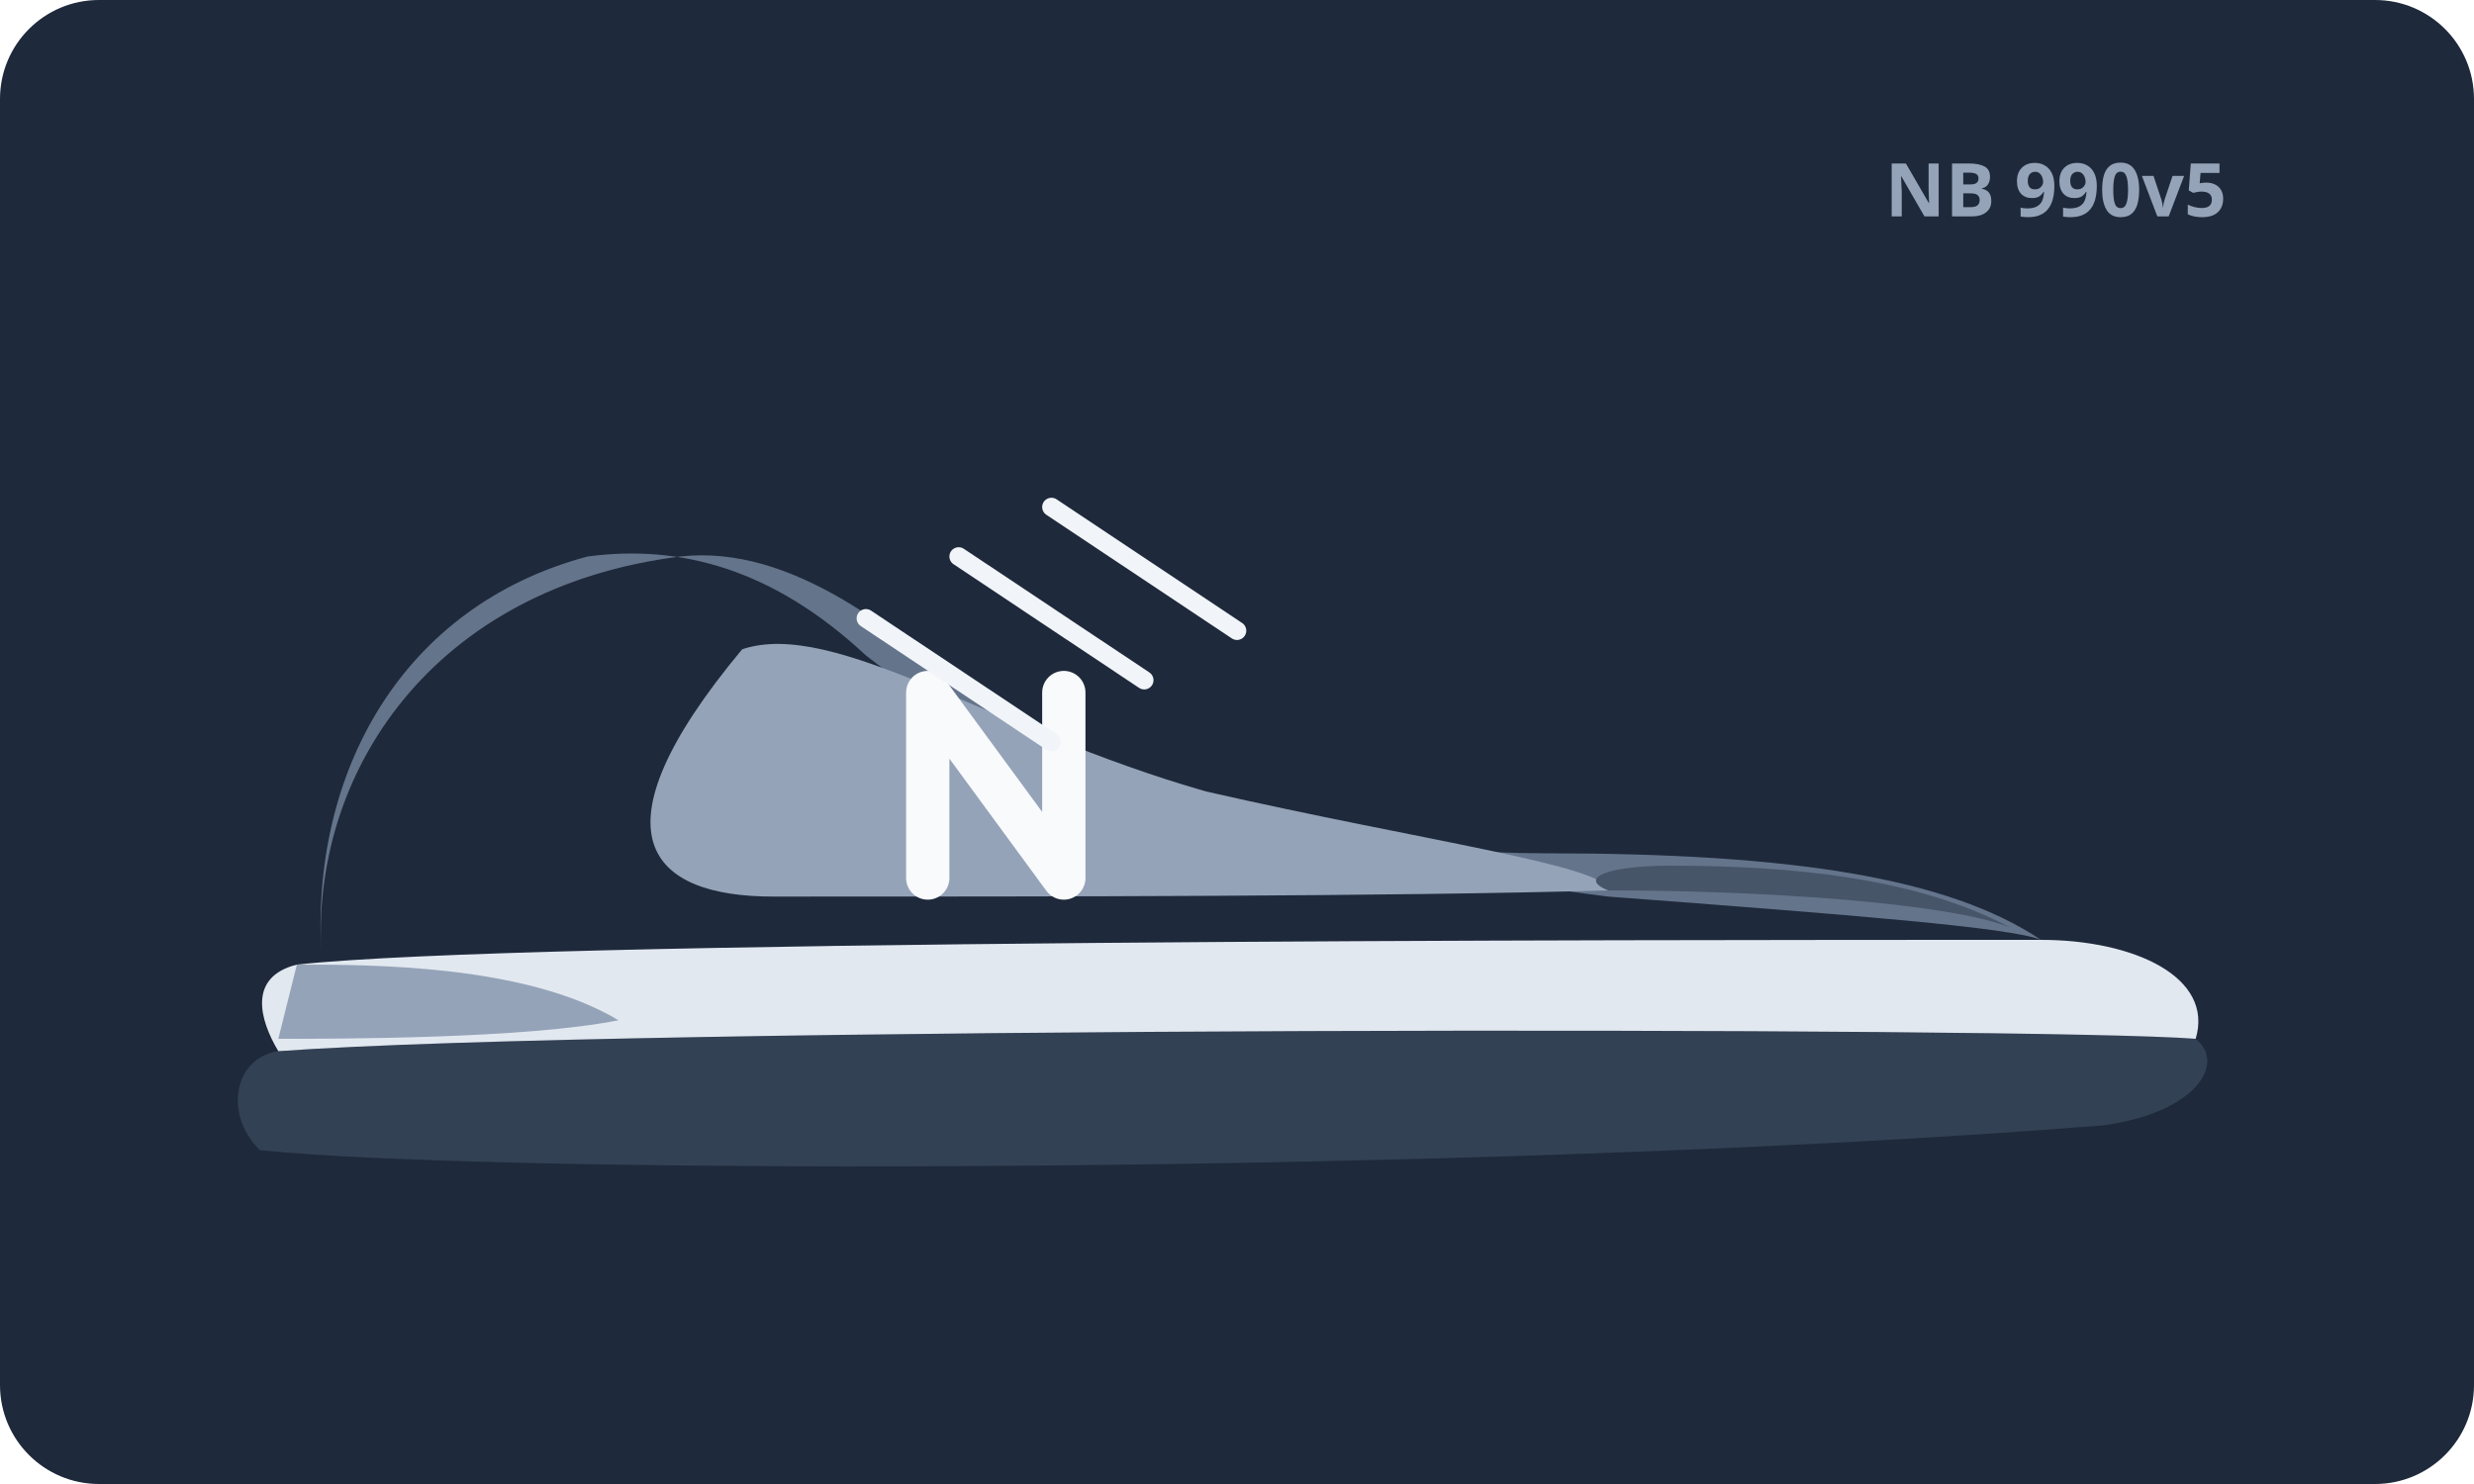
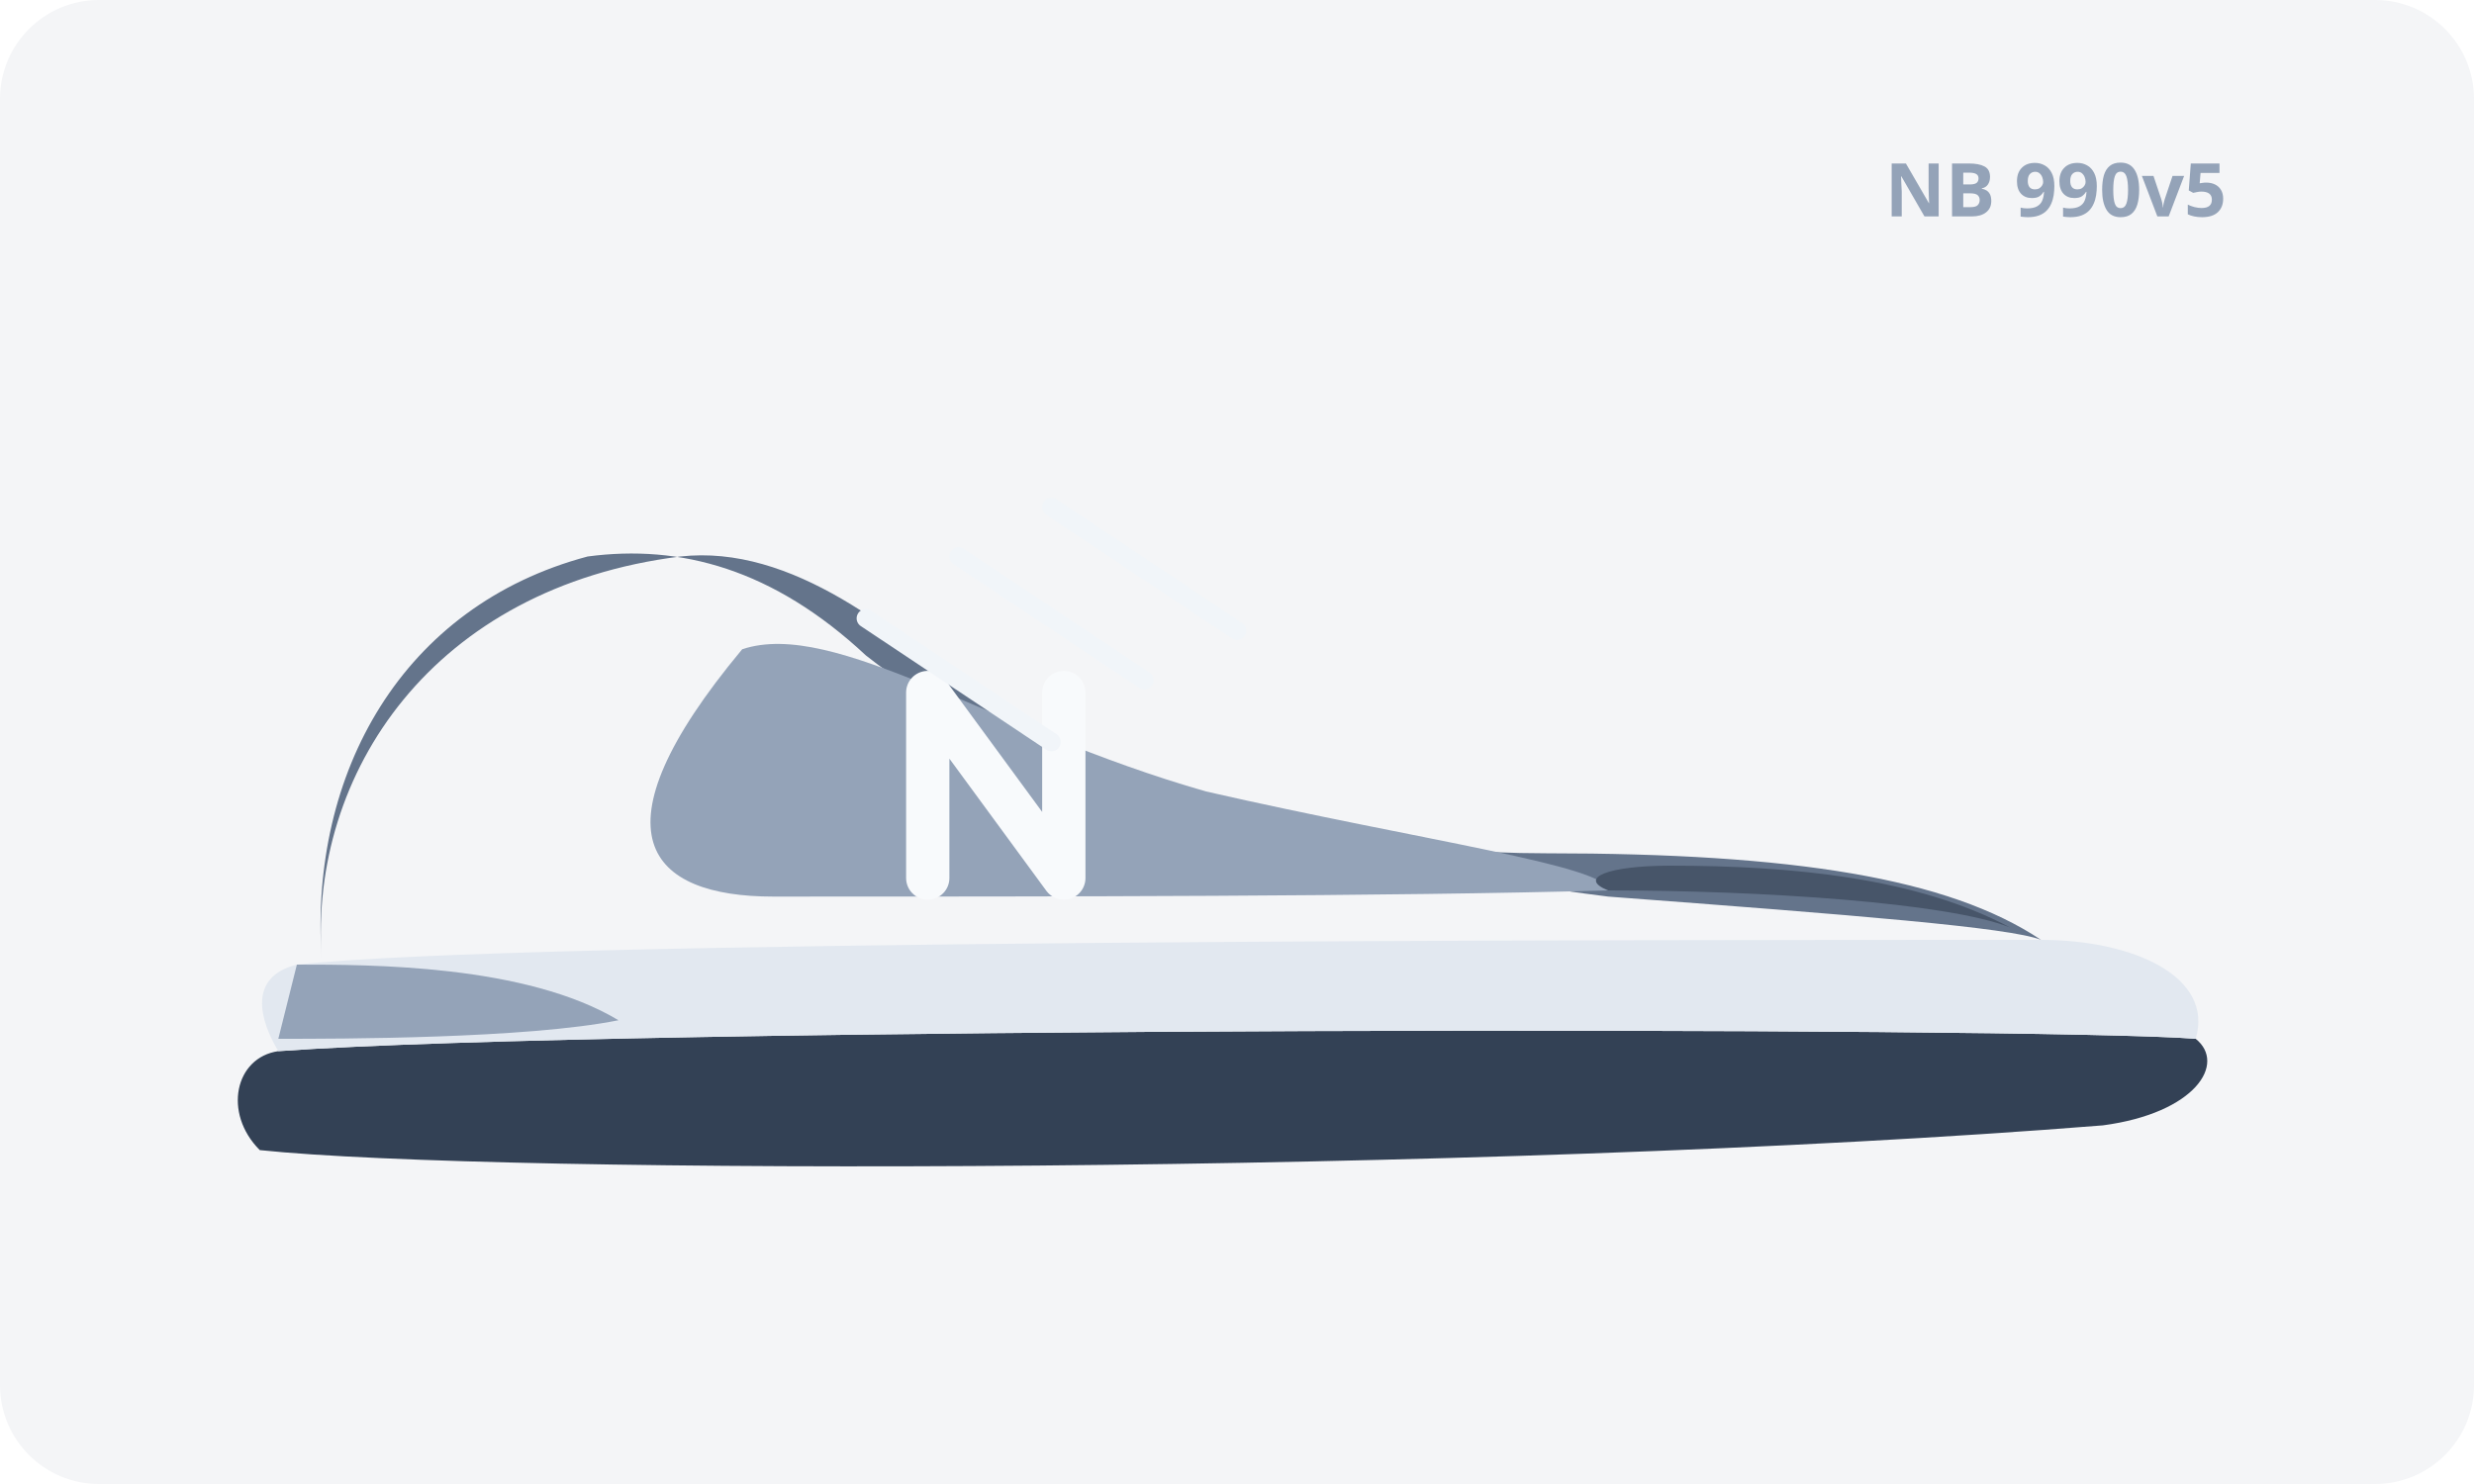
<svg xmlns="http://www.w3.org/2000/svg" viewBox="0 0 400 240" fill="none">
-   <rect width="400" height="240" rx="16" fill="#1e293b" />
+   <rect width="400" height="240" rx="16" fill="#f4f5f7" />
  <path d="M42 186 C80 190, 240 190, 340 182 C355 180, 360 172, 355 168 C330 166, 100 166, 45 170 C38 171, 36 180, 42 186 Z" fill="#334155" />
  <path d="M45 170 C100 166, 330 166, 355 168 C358 158, 345 152, 330 152 C260 152, 85 152, 48 156 C40 158, 42 165, 45 170 Z" fill="#e2e8f0" />
  <path d="M48 156 C60 156, 85 156, 100 165 C85 168, 55 168, 45 168 Z" fill="#94a3b8" />
  <path d="M52 155 C50 125, 70 95, 110 90 C128 88, 145 102, 160 115 C185 130, 220 140, 260 145 C300 148, 325 150, 330 152 C315 142, 290 138, 250 138 C205 138, 160 122, 140 106 C125 92, 110 88, 95 90 C65 98, 50 125, 52 155 Z" fill="#64748b" />
  <path d="M120 105 C135 100, 160 118, 195 128 C230 136, 260 140, 260 144 C225 145, 170 145, 125 145 C105 145, 95 135, 120 105 Z" fill="#94a3b8" />
  <path d="M260 144 C285 144, 315 146, 325 150 C310 142, 290 140, 270 140 C260 140, 255 142, 260 144 Z" fill="#475569" />
  <path d="M150 112 L172 142 M150 142 L150 112 M172 142 L172 112" stroke="#f8fafc" stroke-width="7" stroke-linecap="round" stroke-linejoin="round" />
  <path d="M140 100 L170 120 M155 90 L185 110 M170 82 L200 102" stroke="#f1f5f9" stroke-width="3" stroke-linecap="round" />
  <text x="360" y="35" fill="#94a3b8" font-family="system-ui" font-size="12" font-weight="bold" text-anchor="end">NB 990v5</text>
</svg>
